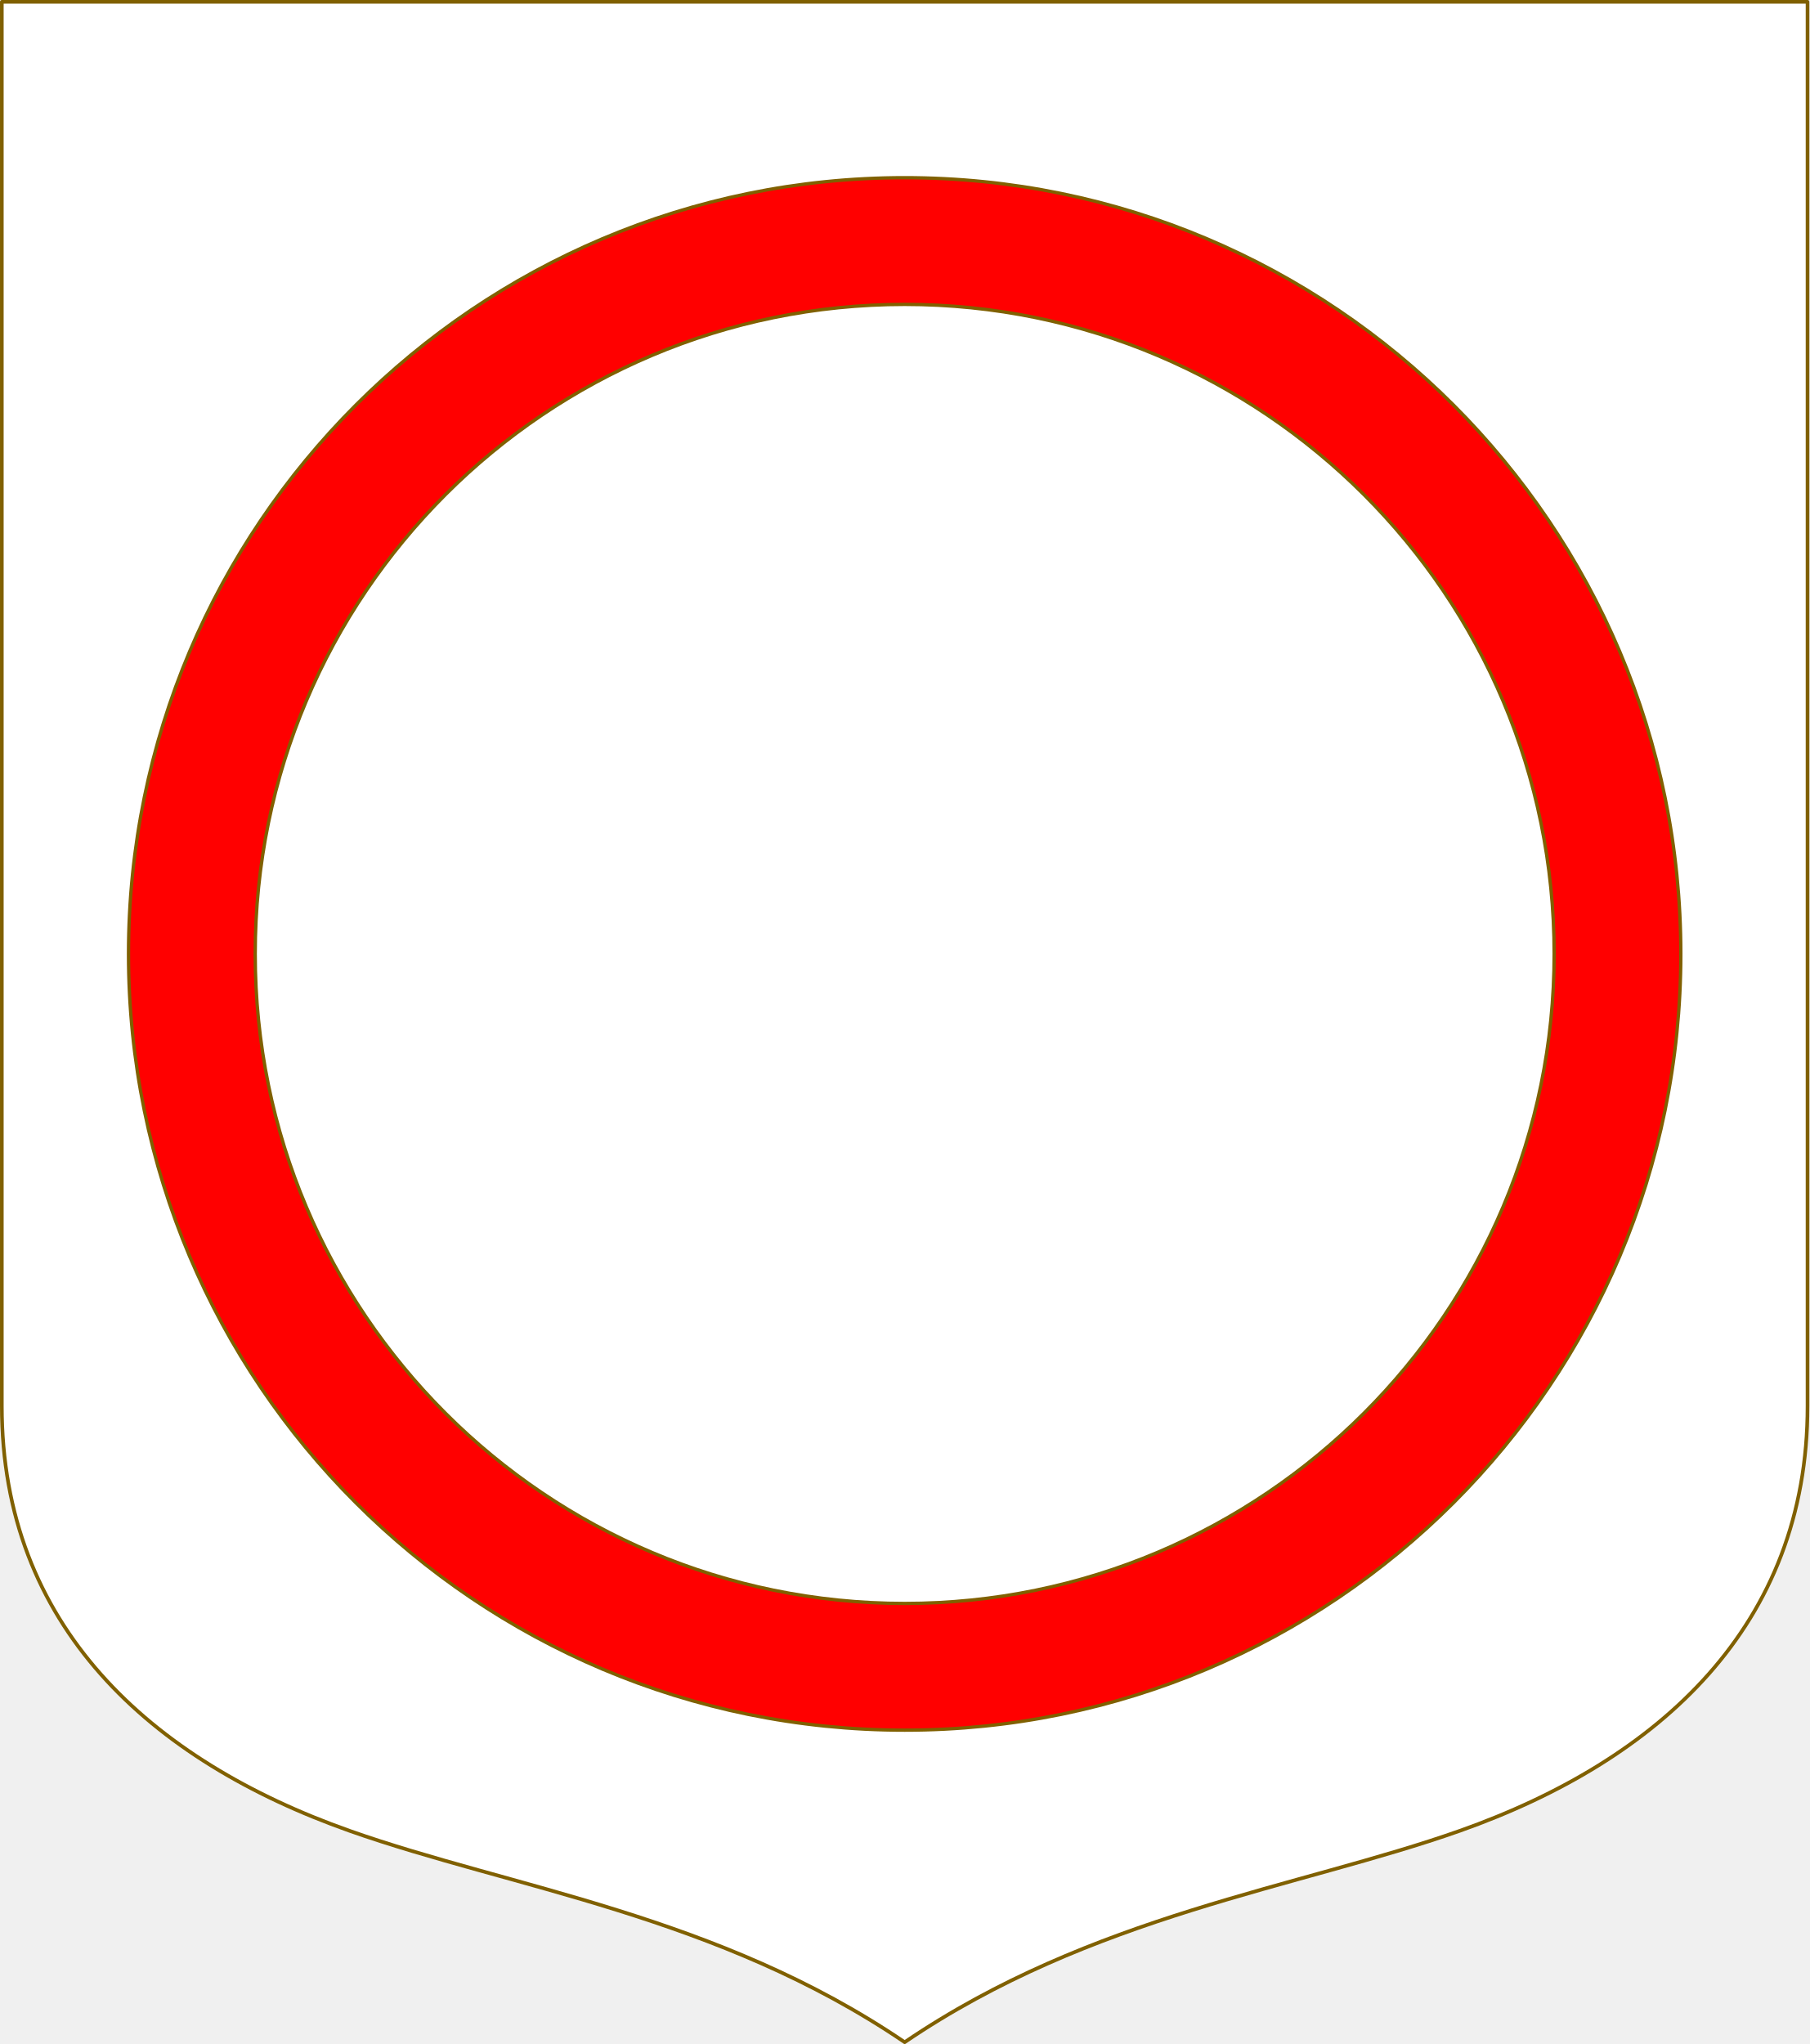
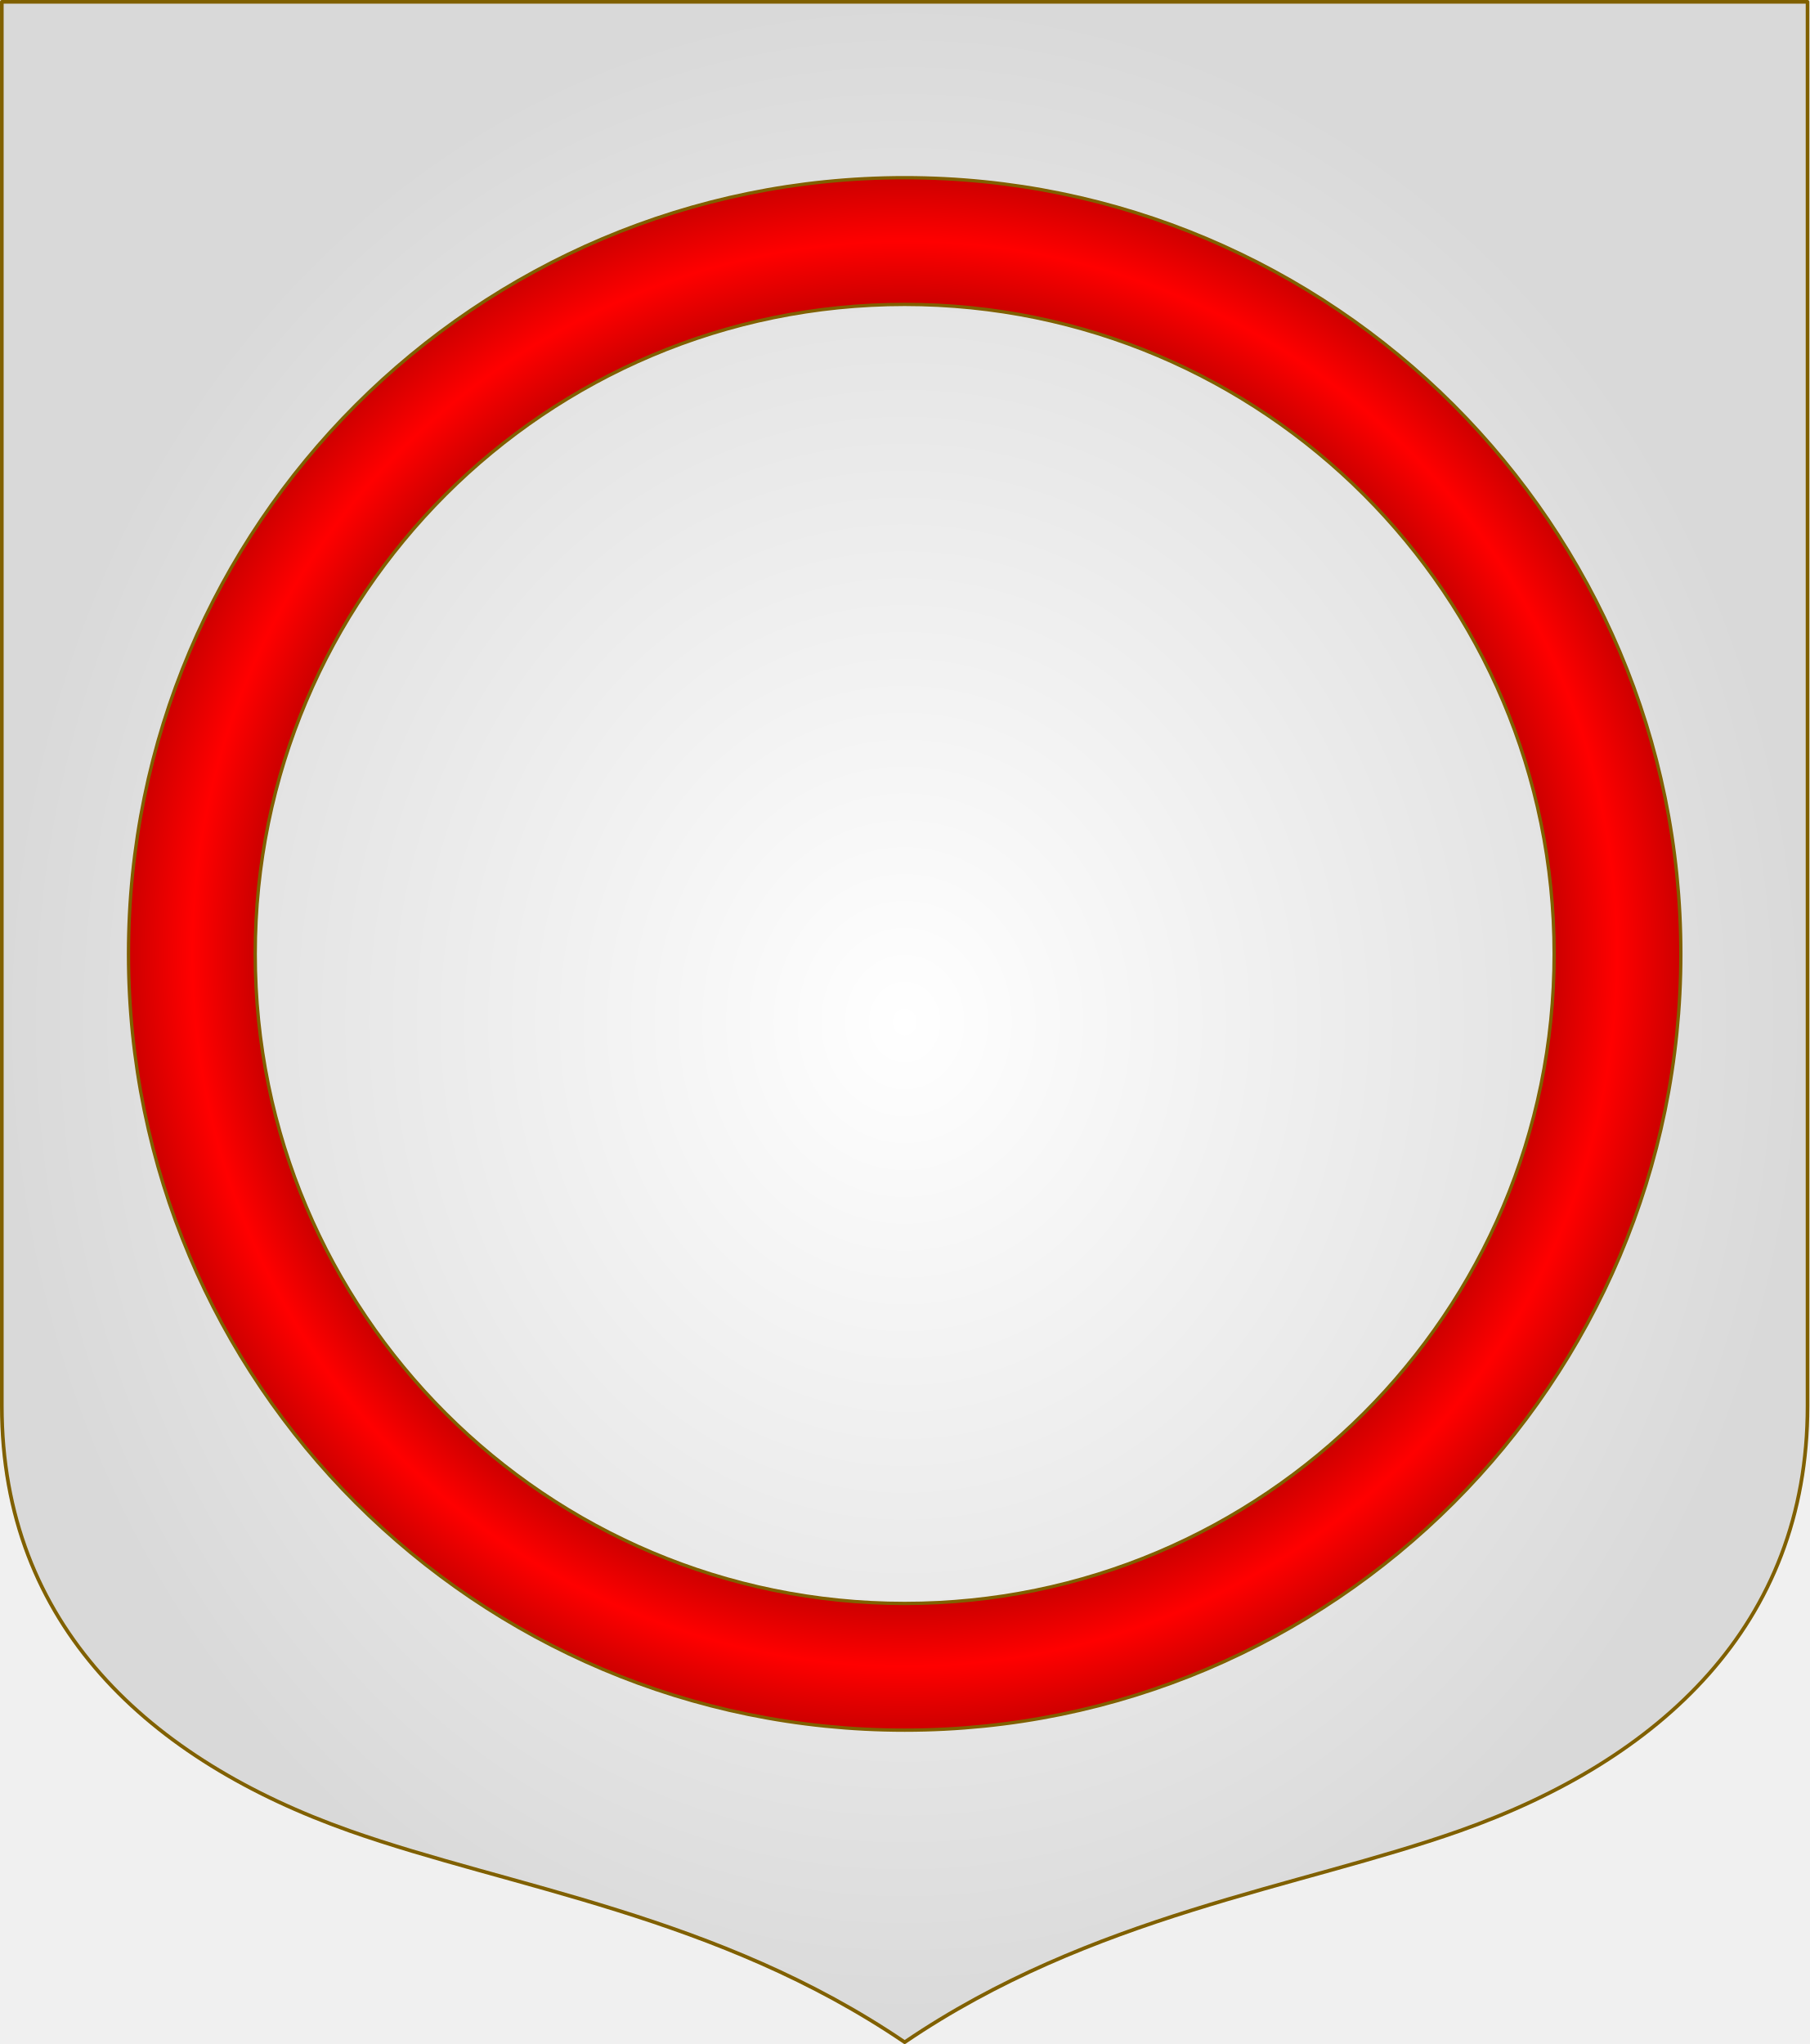
- <svg xmlns="http://www.w3.org/2000/svg" width="498.621" height="563.234" viewBox="0 0 131.927 149.022" version="1.1" id="svg8">
-   <defs id="defs2" />
+ <svg xmlns="http://www.w3.org/2000/svg" xmlns:xlink="http://www.w3.org/1999/xlink" width="498.621" height="563.234" viewBox="0 0 131.927 149.022" version="1.1" id="svg8">
+   <defs id="defs2">
+     <linearGradient id="linearGradient2">
+       <stop style="stop-color:#cc0000;stop-opacity:1;" offset="0.835" id="stop3" />
+       <stop style="stop-color:#ff0000;stop-opacity:1;" offset="0.916" id="stop5" />
+       <stop style="stop-color:#cc0000;stop-opacity:1;" offset="1" id="stop4" />
+     </linearGradient>
+     <linearGradient id="linearGradient1">
+       <stop style="stop-color:#ffffff;stop-opacity:1;" offset="0" id="stop1" />
+       <stop style="stop-color:#d9d9d9;stop-opacity:1;" offset="1" id="stop2" />
+     </linearGradient>
+     <radialGradient xlink:href="#linearGradient1" id="radialGradient2" cx="247.827" cy="656.593" fx="247.827" fy="656.593" r="65.963" gradientTransform="matrix(1,0,0,1.129582,0,-85.08297)" gradientUnits="userSpaceOnUse" />
+     <radialGradient xlink:href="#linearGradient2" id="radialGradient4" cx="247.827" cy="651.63" fx="247.827" fy="651.63" r="56.714" gradientUnits="userSpaceOnUse" />
+   </defs>
  <g id="layer1" transform="translate(-181.8641,-582.0823)">
-     <path id="path1560" d="m 313.659,582.215 v 102.379 c 0,15.993 -10.795,25.82 -25.36,30.969 -11.742,4.151 -26.848,6.148 -40.471,15.41 -13.623,-9.262 -28.729,-11.259 -40.471,-15.41 -14.565,-5.149 -25.36,-14.976 -25.36,-30.969 V 582.215 Z" style="fill:#ffffff;fill-opacity:1;stroke:#806000;stroke-width:0.265;stroke-linecap:butt;stroke-linejoin:round;stroke-miterlimit:4;stroke-dasharray:none;stroke-opacity:1" />
+     <path id="path1560" d="m 313.659,582.215 v 102.379 c 0,15.993 -10.795,25.82 -25.36,30.969 -11.742,4.151 -26.848,6.148 -40.471,15.41 -13.623,-9.262 -28.729,-11.259 -40.471,-15.41 -14.565,-5.149 -25.36,-14.976 -25.36,-30.969 V 582.215 Z" style="fill:url(#radialGradient2);fill-opacity:1;stroke:#806000;stroke-width:0.265;stroke-linecap:butt;stroke-linejoin:round;stroke-miterlimit:4;stroke-dasharray:none;stroke-opacity:1" />
    <g transform="translate(547.991,8e-5)" id="g1763" />
    <g id="g13346" style="stroke:#806000;stroke-width:0.265;stroke-linecap:round;stroke-linejoin:round;stroke-miterlimit:4;stroke-dasharray:none;stroke-opacity:1" transform="translate(-129.1241,-148.843)" />
-     <path id="path2" style="fill:#ff0000;stroke:#806000;stroke-width:0.242;stroke-linecap:round;stroke-linejoin:round" d="m 200.473,651.63 c 0,26.153 21.201,47.355 47.355,47.355 26.153,0 47.355,-21.201 47.355,-47.355 0,-26.153 -21.201,-47.355 -47.355,-47.355 -26.153,0 -47.355,21.201 -47.355,47.355 z m 103.947,0 c 0,31.255 -25.337,56.593 -56.593,56.593 -31.255,0 -56.593,-25.337 -56.593,-56.593 0,-31.255 25.337,-56.593 56.593,-56.593 31.255,0 56.593,25.337 56.593,56.593 z" />
+     <path id="path2" style="fill:url(#radialGradient4);stroke:#806000;stroke-width:0.242;stroke-linecap:round;stroke-linejoin:round" d="m 200.473,651.63 c 0,26.153 21.201,47.355 47.355,47.355 26.153,0 47.355,-21.201 47.355,-47.355 0,-26.153 -21.201,-47.355 -47.355,-47.355 -26.153,0 -47.355,21.201 -47.355,47.355 z m 103.947,0 c 0,31.255 -25.337,56.593 -56.593,56.593 -31.255,0 -56.593,-25.337 -56.593,-56.593 0,-31.255 25.337,-56.593 56.593,-56.593 31.255,0 56.593,25.337 56.593,56.593 z" />
  </g>
</svg>
